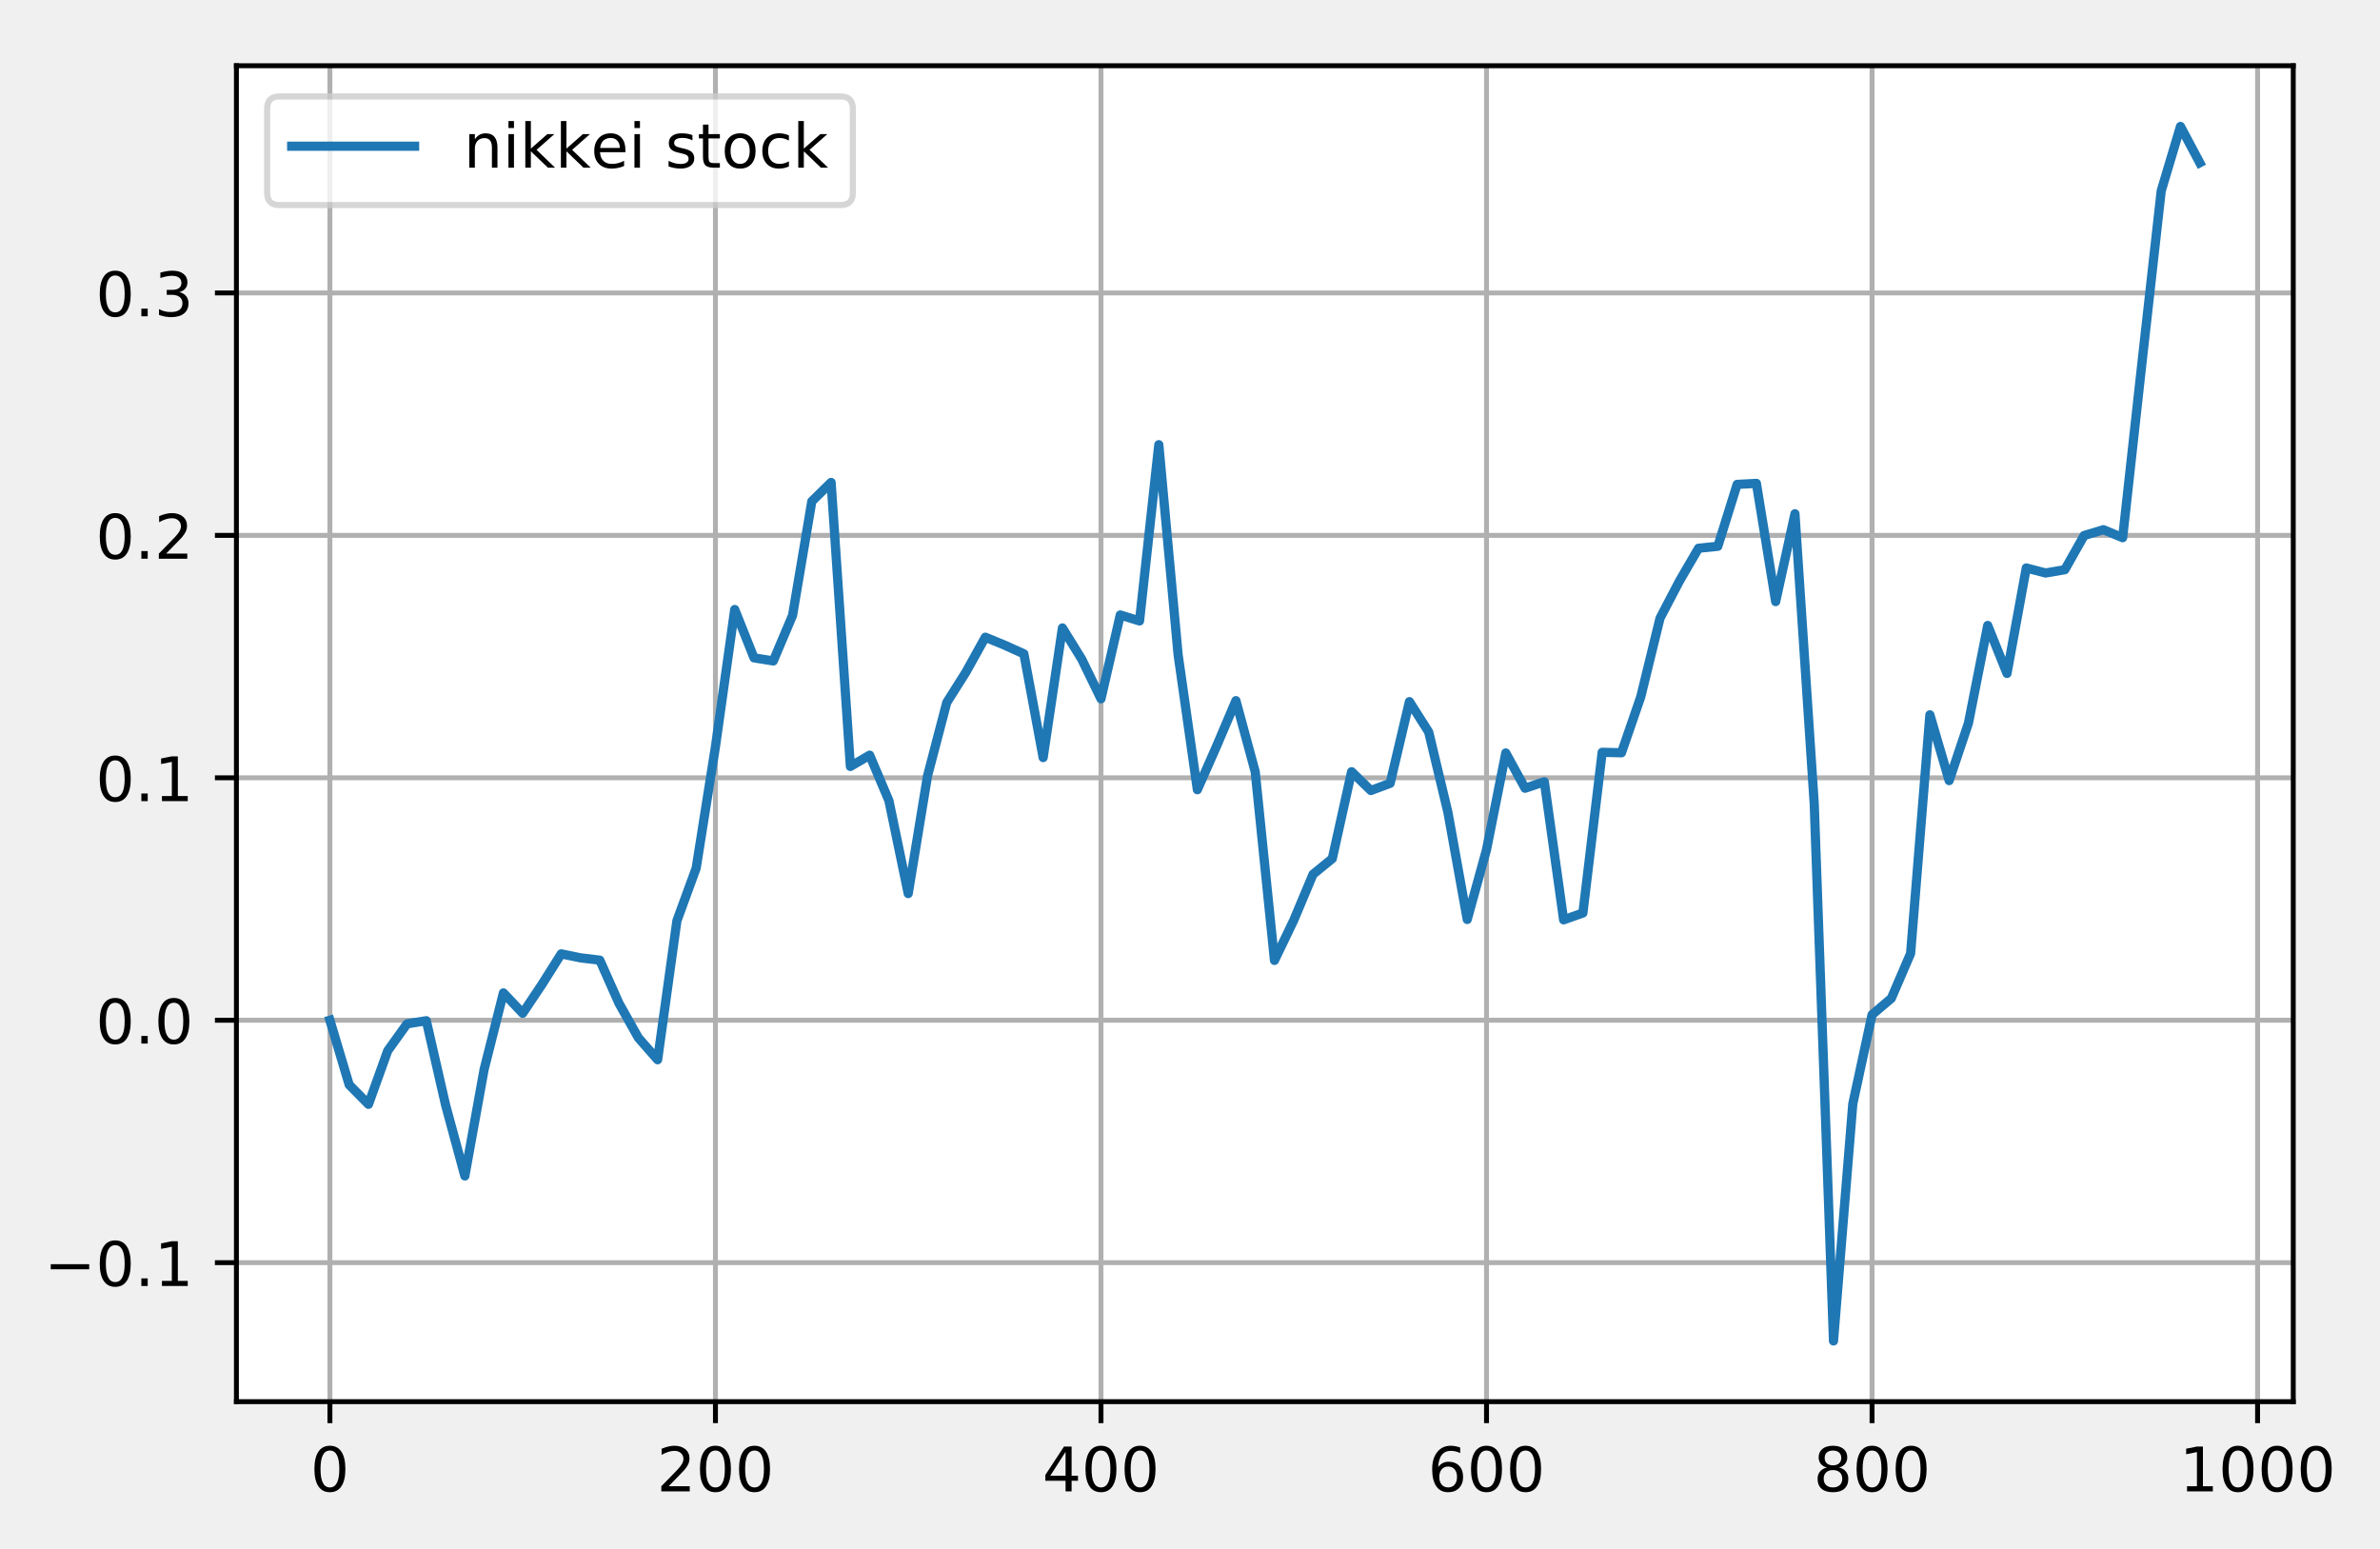
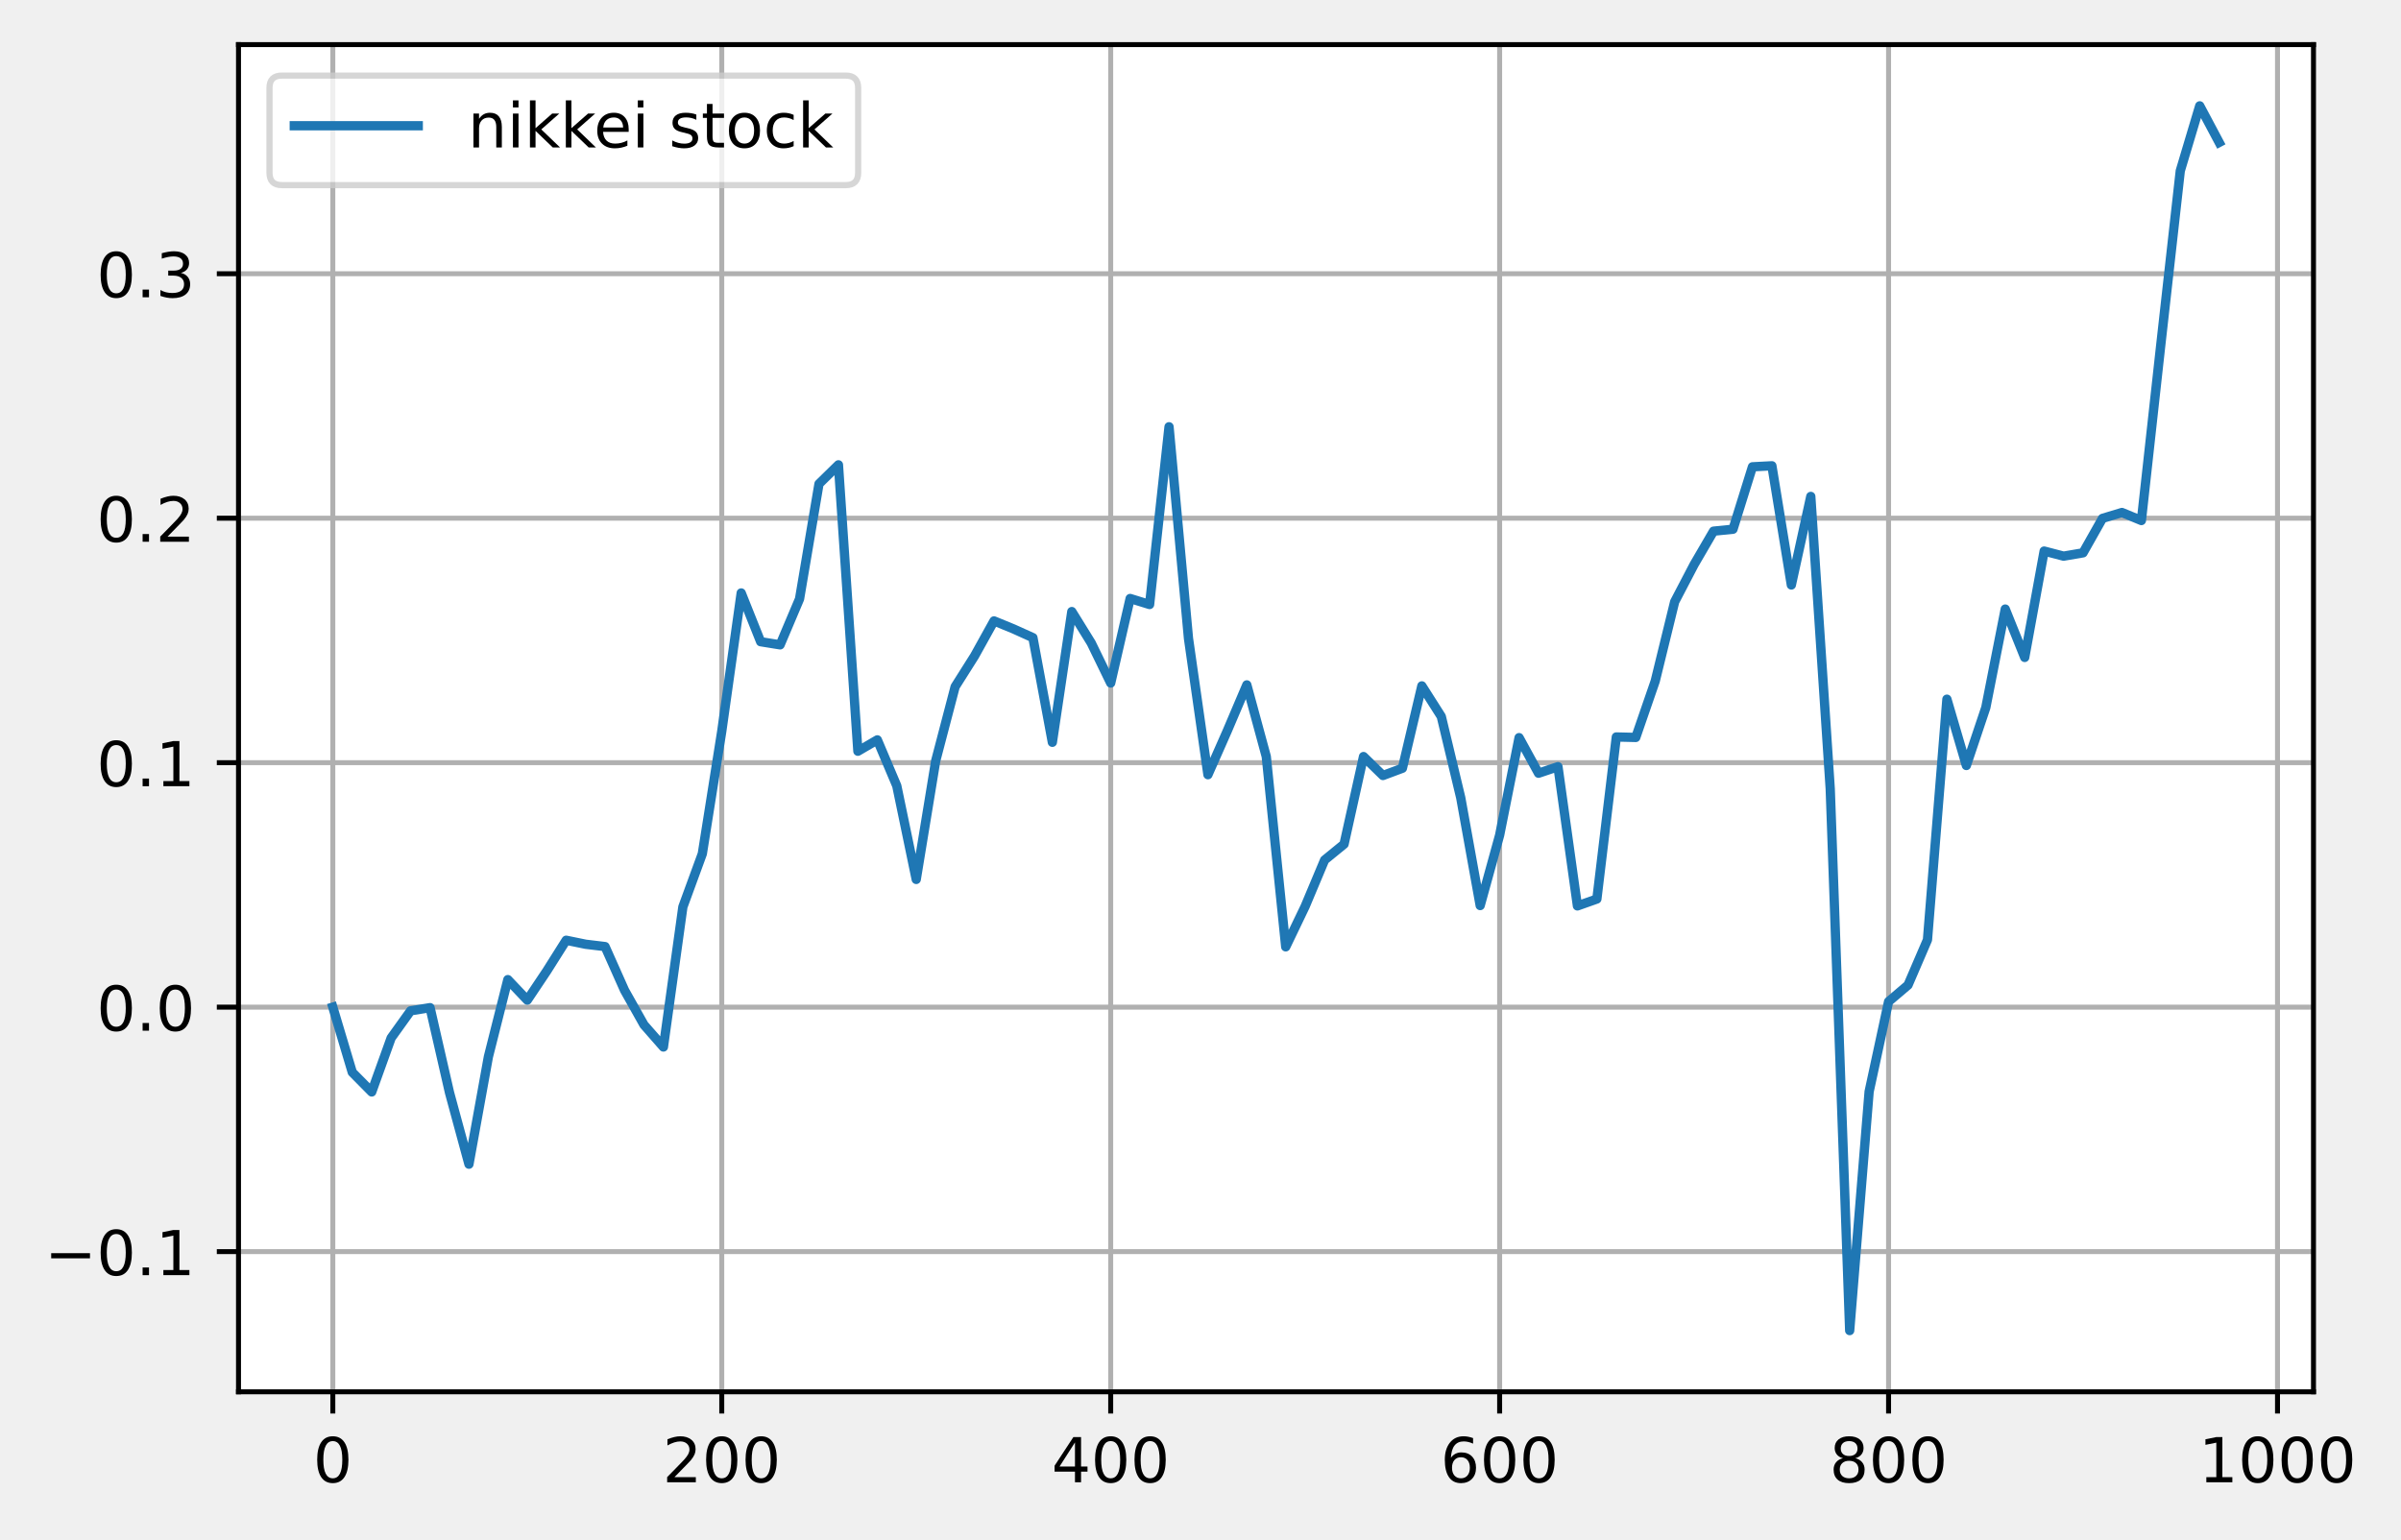
- <svg xmlns="http://www.w3.org/2000/svg" xmlns:xlink="http://www.w3.org/1999/xlink" height="252.018pt" version="1.1" viewBox="0 0 387.403 252.018" width="387.403pt">
+ <svg xmlns="http://www.w3.org/2000/svg" xmlns:xlink="http://www.w3.org/1999/xlink" height="248.518pt" version="1.1" viewBox="0 0 387.403 248.518" width="387.403pt">
  <defs>
-     <style type="text/css">
- *{stroke-linecap:butt;stroke-linejoin:round;}
-   </style>
+     <style type="text/css">*{stroke-linecap:butt;stroke-linejoin:round;}</style>
  </defs>
  <g id="figure_1">
    <g id="patch_1">
-       <path d="M -0 252.018  L 387.403 252.018  L 387.403 0  L -0 0  z " style="fill:none;" />
+       <path d="M -0 248.518  L 387.403 248.518  L 387.403 0  L -0 0  z " style="fill:none;" />
    </g>
    <g id="axes_1">
      <g id="patch_2">
-         <path d="M 38.483 228.14  L 373.283 228.14  L 373.283 10.7  L 38.483 10.7  z " style="fill:#ffffff;" />
+         <path d="M 38.483 224.64  L 373.283 224.64  L 373.283 7.2  L 38.483 7.2  z " style="fill:#ffffff;" />
      </g>
      <g id="matplotlib.axis_1">
        <g id="xtick_1">
          <g id="line2d_1">
-             <path clip-path="url(#pdaefbc6e3d)" d="M 53.701 228.14  L 53.701 10.7  " style="fill:none;stroke:#b0b0b0;stroke-linecap:square;stroke-width:0.8;" />
+             <path clip-path="url(#p0566157d4f)" d="M 53.701 224.64  L 53.701 7.2  " style="fill:none;stroke:#b0b0b0;stroke-linecap:square;stroke-width:0.8;" />
          </g>
          <g id="line2d_2">
            <defs>
-               <path d="M 0 0  L 0 3.5  " id="mb46e8e4c0f" style="stroke:#000000;stroke-width:0.8;" />
+               <path d="M 0 0  L 0 3.5  " id="m5fdcf631fd" style="stroke:#000000;stroke-width:0.8;" />
            </defs>
            <g>
-               <use style="stroke:#000000;stroke-width:0.8;" x="53.701" xlink:href="#mb46e8e4c0f" y="228.14" />
+               <use style="stroke:#000000;stroke-width:0.8;" x="53.701" xlink:href="#m5fdcf631fd" y="224.64" />
            </g>
          </g>
          <g id="text_1">
-             <defs>
-               <path d="M 31.781 66.406  Q 24.172 66.406 20.328 58.906  Q 16.5 51.422 16.5 36.375  Q 16.5 21.391 20.328 13.891  Q 24.172 6.391 31.781 6.391  Q 39.453 6.391 43.281 13.891  Q 47.125 21.391 47.125 36.375  Q 47.125 51.422 43.281 58.906  Q 39.453 66.406 31.781 66.406  z M 31.781 74.219  Q 44.047 74.219 50.516 64.516  Q 56.984 54.828 56.984 36.375  Q 56.984 17.969 50.516 8.266  Q 44.047 -1.422 31.781 -1.422  Q 19.531 -1.422 13.062 8.266  Q 6.594 17.969 6.594 36.375  Q 6.594 54.828 13.062 64.516  Q 19.531 74.219 31.781 74.219  z " id="DejaVuSans-48" />
-             </defs>
-             <g transform="translate(50.51974 242.7384)scale(0.1 -0.1)">
+             <g transform="translate(50.51974 239.2384)scale(0.1 -0.1)">
+               <defs>
+                 <path d="M 31.781 66.406  Q 24.172 66.406 20.328 58.906  Q 16.5 51.422 16.5 36.375  Q 16.5 21.391 20.328 13.891  Q 24.172 6.391 31.781 6.391  Q 39.453 6.391 43.281 13.891  Q 47.125 21.391 47.125 36.375  Q 47.125 51.422 43.281 58.906  Q 39.453 66.406 31.781 66.406  z M 31.781 74.219  Q 44.047 74.219 50.516 64.516  Q 56.984 54.828 56.984 36.375  Q 56.984 17.969 50.516 8.266  Q 44.047 -1.422 31.781 -1.422  Q 19.531 -1.422 13.062 8.266  Q 6.594 17.969 6.594 36.375  Q 6.594 54.828 13.062 64.516  Q 19.531 74.219 31.781 74.219  z " id="DejaVuSans-48" />
+               </defs>
              <use xlink:href="#DejaVuSans-48" />
            </g>
          </g>
        </g>
        <g id="xtick_2">
          <g id="line2d_3">
-             <path clip-path="url(#pdaefbc6e3d)" d="M 116.456 228.14  L 116.456 10.7  " style="fill:none;stroke:#b0b0b0;stroke-linecap:square;stroke-width:0.8;" />
+             <path clip-path="url(#p0566157d4f)" d="M 116.456 224.64  L 116.456 7.2  " style="fill:none;stroke:#b0b0b0;stroke-linecap:square;stroke-width:0.8;" />
          </g>
          <g id="line2d_4">
            <g>
-               <use style="stroke:#000000;stroke-width:0.8;" x="116.456" xlink:href="#mb46e8e4c0f" y="228.14" />
+               <use style="stroke:#000000;stroke-width:0.8;" x="116.456" xlink:href="#m5fdcf631fd" y="224.64" />
            </g>
          </g>
          <g id="text_2">
-             <defs>
-               <path d="M 19.188 8.297  L 53.609 8.297  L 53.609 0  L 7.328 0  L 7.328 8.297  Q 12.938 14.109 22.625 23.891  Q 32.328 33.688 34.812 36.531  Q 39.547 41.844 41.422 45.531  Q 43.312 49.219 43.312 52.781  Q 43.312 58.594 39.234 62.25  Q 35.156 65.922 28.609 65.922  Q 23.969 65.922 18.812 64.312  Q 13.672 62.703 7.812 59.422  L 7.812 69.391  Q 13.766 71.781 18.938 73  Q 24.125 74.219 28.422 74.219  Q 39.75 74.219 46.484 68.547  Q 53.219 62.891 53.219 53.422  Q 53.219 48.922 51.531 44.891  Q 49.859 40.875 45.406 35.406  Q 44.188 33.984 37.641 27.219  Q 31.109 20.453 19.188 8.297  z " id="DejaVuSans-50" />
-             </defs>
-             <g transform="translate(106.9126 242.7384)scale(0.1 -0.1)">
+             <g transform="translate(106.9126 239.2384)scale(0.1 -0.1)">
+               <defs>
+                 <path d="M 19.188 8.297  L 53.609 8.297  L 53.609 0  L 7.328 0  L 7.328 8.297  Q 12.938 14.109 22.625 23.891  Q 32.328 33.688 34.812 36.531  Q 39.547 41.844 41.422 45.531  Q 43.312 49.219 43.312 52.781  Q 43.312 58.594 39.234 62.25  Q 35.156 65.922 28.609 65.922  Q 23.969 65.922 18.812 64.312  Q 13.672 62.703 7.812 59.422  L 7.812 69.391  Q 13.766 71.781 18.938 73  Q 24.125 74.219 28.422 74.219  Q 39.75 74.219 46.484 68.547  Q 53.219 62.891 53.219 53.422  Q 53.219 48.922 51.531 44.891  Q 49.859 40.875 45.406 35.406  Q 44.188 33.984 37.641 27.219  Q 31.109 20.453 19.188 8.297  z " id="DejaVuSans-50" />
+               </defs>
              <use xlink:href="#DejaVuSans-50" />
              <use x="63.623" xlink:href="#DejaVuSans-48" />
              <use x="127.246" xlink:href="#DejaVuSans-48" />
            </g>
          </g>
        </g>
        <g id="xtick_3">
          <g id="line2d_5">
-             <path clip-path="url(#pdaefbc6e3d)" d="M 179.212 228.14  L 179.212 10.7  " style="fill:none;stroke:#b0b0b0;stroke-linecap:square;stroke-width:0.8;" />
+             <path clip-path="url(#p0566157d4f)" d="M 179.212 224.64  L 179.212 7.2  " style="fill:none;stroke:#b0b0b0;stroke-linecap:square;stroke-width:0.8;" />
          </g>
          <g id="line2d_6">
            <g>
-               <use style="stroke:#000000;stroke-width:0.8;" x="179.212" xlink:href="#mb46e8e4c0f" y="228.14" />
+               <use style="stroke:#000000;stroke-width:0.8;" x="179.212" xlink:href="#m5fdcf631fd" y="224.64" />
            </g>
          </g>
          <g id="text_3">
-             <defs>
-               <path d="M 37.797 64.312  L 12.891 25.391  L 37.797 25.391  z M 35.203 72.906  L 47.609 72.906  L 47.609 25.391  L 58.016 25.391  L 58.016 17.188  L 47.609 17.188  L 47.609 0  L 37.797 0  L 37.797 17.188  L 4.891 17.188  L 4.891 26.703  z " id="DejaVuSans-52" />
-             </defs>
-             <g transform="translate(169.668 242.7384)scale(0.1 -0.1)">
+             <g transform="translate(169.668 239.2384)scale(0.1 -0.1)">
+               <defs>
+                 <path d="M 37.797 64.312  L 12.891 25.391  L 37.797 25.391  z M 35.203 72.906  L 47.609 72.906  L 47.609 25.391  L 58.016 25.391  L 58.016 17.188  L 47.609 17.188  L 47.609 0  L 37.797 0  L 37.797 17.188  L 4.891 17.188  L 4.891 26.703  z " id="DejaVuSans-52" />
+               </defs>
              <use xlink:href="#DejaVuSans-52" />
              <use x="63.623" xlink:href="#DejaVuSans-48" />
              <use x="127.246" xlink:href="#DejaVuSans-48" />
            </g>
          </g>
        </g>
        <g id="xtick_4">
          <g id="line2d_7">
-             <path clip-path="url(#pdaefbc6e3d)" d="M 241.967 228.14  L 241.967 10.7  " style="fill:none;stroke:#b0b0b0;stroke-linecap:square;stroke-width:0.8;" />
+             <path clip-path="url(#p0566157d4f)" d="M 241.967 224.64  L 241.967 7.2  " style="fill:none;stroke:#b0b0b0;stroke-linecap:square;stroke-width:0.8;" />
          </g>
          <g id="line2d_8">
            <g>
-               <use style="stroke:#000000;stroke-width:0.8;" x="241.967" xlink:href="#mb46e8e4c0f" y="228.14" />
+               <use style="stroke:#000000;stroke-width:0.8;" x="241.967" xlink:href="#m5fdcf631fd" y="224.64" />
            </g>
          </g>
          <g id="text_4">
-             <defs>
-               <path d="M 33.016 40.375  Q 26.375 40.375 22.484 35.828  Q 18.609 31.297 18.609 23.391  Q 18.609 15.531 22.484 10.953  Q 26.375 6.391 33.016 6.391  Q 39.656 6.391 43.531 10.953  Q 47.406 15.531 47.406 23.391  Q 47.406 31.297 43.531 35.828  Q 39.656 40.375 33.016 40.375  z M 52.594 71.297  L 52.594 62.312  Q 48.875 64.062 45.094 64.984  Q 41.312 65.922 37.594 65.922  Q 27.828 65.922 22.672 59.328  Q 17.531 52.734 16.797 39.406  Q 19.672 43.656 24.016 45.922  Q 28.375 48.188 33.594 48.188  Q 44.578 48.188 50.953 41.516  Q 57.328 34.859 57.328 23.391  Q 57.328 12.156 50.688 5.359  Q 44.047 -1.422 33.016 -1.422  Q 20.359 -1.422 13.672 8.266  Q 6.984 17.969 6.984 36.375  Q 6.984 53.656 15.188 63.938  Q 23.391 74.219 37.203 74.219  Q 40.922 74.219 44.703 73.484  Q 48.484 72.75 52.594 71.297  z " id="DejaVuSans-54" />
-             </defs>
-             <g transform="translate(232.4234 242.7384)scale(0.1 -0.1)">
+             <g transform="translate(232.4234 239.2384)scale(0.1 -0.1)">
+               <defs>
+                 <path d="M 33.016 40.375  Q 26.375 40.375 22.484 35.828  Q 18.609 31.297 18.609 23.391  Q 18.609 15.531 22.484 10.953  Q 26.375 6.391 33.016 6.391  Q 39.656 6.391 43.531 10.953  Q 47.406 15.531 47.406 23.391  Q 47.406 31.297 43.531 35.828  Q 39.656 40.375 33.016 40.375  z M 52.594 71.297  L 52.594 62.312  Q 48.875 64.062 45.094 64.984  Q 41.312 65.922 37.594 65.922  Q 27.828 65.922 22.672 59.328  Q 17.531 52.734 16.797 39.406  Q 19.672 43.656 24.016 45.922  Q 28.375 48.188 33.594 48.188  Q 44.578 48.188 50.953 41.516  Q 57.328 34.859 57.328 23.391  Q 57.328 12.156 50.688 5.359  Q 44.047 -1.422 33.016 -1.422  Q 20.359 -1.422 13.672 8.266  Q 6.984 17.969 6.984 36.375  Q 6.984 53.656 15.188 63.938  Q 23.391 74.219 37.203 74.219  Q 40.922 74.219 44.703 73.484  Q 48.484 72.75 52.594 71.297  z " id="DejaVuSans-54" />
+               </defs>
              <use xlink:href="#DejaVuSans-54" />
              <use x="63.623" xlink:href="#DejaVuSans-48" />
              <use x="127.246" xlink:href="#DejaVuSans-48" />
            </g>
          </g>
        </g>
        <g id="xtick_5">
          <g id="line2d_9">
-             <path clip-path="url(#pdaefbc6e3d)" d="M 304.723 228.14  L 304.723 10.7  " style="fill:none;stroke:#b0b0b0;stroke-linecap:square;stroke-width:0.8;" />
+             <path clip-path="url(#p0566157d4f)" d="M 304.723 224.64  L 304.723 7.2  " style="fill:none;stroke:#b0b0b0;stroke-linecap:square;stroke-width:0.8;" />
          </g>
          <g id="line2d_10">
            <g>
-               <use style="stroke:#000000;stroke-width:0.8;" x="304.723" xlink:href="#mb46e8e4c0f" y="228.14" />
+               <use style="stroke:#000000;stroke-width:0.8;" x="304.723" xlink:href="#m5fdcf631fd" y="224.64" />
            </g>
          </g>
          <g id="text_5">
-             <defs>
-               <path d="M 31.781 34.625  Q 24.75 34.625 20.719 30.859  Q 16.703 27.094 16.703 20.516  Q 16.703 13.922 20.719 10.156  Q 24.75 6.391 31.781 6.391  Q 38.812 6.391 42.859 10.172  Q 46.922 13.969 46.922 20.516  Q 46.922 27.094 42.891 30.859  Q 38.875 34.625 31.781 34.625  z M 21.922 38.812  Q 15.578 40.375 12.031 44.719  Q 8.5 49.078 8.5 55.328  Q 8.5 64.062 14.719 69.141  Q 20.953 74.219 31.781 74.219  Q 42.672 74.219 48.875 69.141  Q 55.078 64.062 55.078 55.328  Q 55.078 49.078 51.531 44.719  Q 48 40.375 41.703 38.812  Q 48.828 37.156 52.797 32.312  Q 56.781 27.484 56.781 20.516  Q 56.781 9.906 50.312 4.234  Q 43.844 -1.422 31.781 -1.422  Q 19.734 -1.422 13.25 4.234  Q 6.781 9.906 6.781 20.516  Q 6.781 27.484 10.781 32.312  Q 14.797 37.156 21.922 38.812  z M 18.312 54.391  Q 18.312 48.734 21.844 45.562  Q 25.391 42.391 31.781 42.391  Q 38.141 42.391 41.719 45.562  Q 45.312 48.734 45.312 54.391  Q 45.312 60.062 41.719 63.234  Q 38.141 66.406 31.781 66.406  Q 25.391 66.406 21.844 63.234  Q 18.312 60.062 18.312 54.391  z " id="DejaVuSans-56" />
-             </defs>
-             <g transform="translate(295.1788 242.7384)scale(0.1 -0.1)">
+             <g transform="translate(295.1788 239.2384)scale(0.1 -0.1)">
+               <defs>
+                 <path d="M 31.781 34.625  Q 24.75 34.625 20.719 30.859  Q 16.703 27.094 16.703 20.516  Q 16.703 13.922 20.719 10.156  Q 24.75 6.391 31.781 6.391  Q 38.812 6.391 42.859 10.172  Q 46.922 13.969 46.922 20.516  Q 46.922 27.094 42.891 30.859  Q 38.875 34.625 31.781 34.625  z M 21.922 38.812  Q 15.578 40.375 12.031 44.719  Q 8.5 49.078 8.5 55.328  Q 8.5 64.062 14.719 69.141  Q 20.953 74.219 31.781 74.219  Q 42.672 74.219 48.875 69.141  Q 55.078 64.062 55.078 55.328  Q 55.078 49.078 51.531 44.719  Q 48 40.375 41.703 38.812  Q 48.828 37.156 52.797 32.312  Q 56.781 27.484 56.781 20.516  Q 56.781 9.906 50.312 4.234  Q 43.844 -1.422 31.781 -1.422  Q 19.734 -1.422 13.25 4.234  Q 6.781 9.906 6.781 20.516  Q 6.781 27.484 10.781 32.312  Q 14.797 37.156 21.922 38.812  z M 18.312 54.391  Q 18.312 48.734 21.844 45.562  Q 25.391 42.391 31.781 42.391  Q 38.141 42.391 41.719 45.562  Q 45.312 48.734 45.312 54.391  Q 45.312 60.062 41.719 63.234  Q 38.141 66.406 31.781 66.406  Q 25.391 66.406 21.844 63.234  Q 18.312 60.062 18.312 54.391  z " id="DejaVuSans-56" />
+               </defs>
              <use xlink:href="#DejaVuSans-56" />
              <use x="63.623" xlink:href="#DejaVuSans-48" />
              <use x="127.246" xlink:href="#DejaVuSans-48" />
            </g>
          </g>
        </g>
        <g id="xtick_6">
          <g id="line2d_11">
-             <path clip-path="url(#pdaefbc6e3d)" d="M 367.478 228.14  L 367.478 10.7  " style="fill:none;stroke:#b0b0b0;stroke-linecap:square;stroke-width:0.8;" />
+             <path clip-path="url(#p0566157d4f)" d="M 367.478 224.64  L 367.478 7.2  " style="fill:none;stroke:#b0b0b0;stroke-linecap:square;stroke-width:0.8;" />
          </g>
          <g id="line2d_12">
            <g>
-               <use style="stroke:#000000;stroke-width:0.8;" x="367.478" xlink:href="#mb46e8e4c0f" y="228.14" />
+               <use style="stroke:#000000;stroke-width:0.8;" x="367.478" xlink:href="#m5fdcf631fd" y="224.64" />
            </g>
          </g>
          <g id="text_6">
-             <defs>
-               <path d="M 12.406 8.297  L 28.516 8.297  L 28.516 63.922  L 10.984 60.406  L 10.984 69.391  L 28.422 72.906  L 38.281 72.906  L 38.281 8.297  L 54.391 8.297  L 54.391 0  L 12.406 0  z " id="DejaVuSans-49" />
-             </defs>
-             <g transform="translate(354.7529 242.7384)scale(0.1 -0.1)">
+             <g transform="translate(354.7529 239.2384)scale(0.1 -0.1)">
+               <defs>
+                 <path d="M 12.406 8.297  L 28.516 8.297  L 28.516 63.922  L 10.984 60.406  L 10.984 69.391  L 28.422 72.906  L 38.281 72.906  L 38.281 8.297  L 54.391 8.297  L 54.391 0  L 12.406 0  z " id="DejaVuSans-49" />
+               </defs>
              <use xlink:href="#DejaVuSans-49" />
              <use x="63.623" xlink:href="#DejaVuSans-48" />
              <use x="127.246" xlink:href="#DejaVuSans-48" />
              <use x="190.869" xlink:href="#DejaVuSans-48" />
            </g>
          </g>
        </g>
      </g>
      <g id="matplotlib.axis_2">
        <g id="ytick_1">
          <g id="line2d_13">
-             <path clip-path="url(#pdaefbc6e3d)" d="M 38.483 205.515  L 373.283 205.515  " style="fill:none;stroke:#b0b0b0;stroke-linecap:square;stroke-width:0.8;" />
+             <path clip-path="url(#p0566157d4f)" d="M 38.483 202.015  L 373.283 202.015  " style="fill:none;stroke:#b0b0b0;stroke-linecap:square;stroke-width:0.8;" />
          </g>
          <g id="line2d_14">
            <defs>
-               <path d="M 0 0  L -3.5 0  " id="m980dee2152" style="stroke:#000000;stroke-width:0.8;" />
+               <path d="M 0 0  L -3.5 0  " id="m32c3a80138" style="stroke:#000000;stroke-width:0.8;" />
            </defs>
            <g>
-               <use style="stroke:#000000;stroke-width:0.8;" x="38.483" xlink:href="#m980dee2152" y="205.515" />
+               <use style="stroke:#000000;stroke-width:0.8;" x="38.483" xlink:href="#m32c3a80138" y="202.015" />
            </g>
          </g>
          <g id="text_7">
-             <defs>
-               <path d="M 10.594 35.5  L 73.188 35.5  L 73.188 27.203  L 10.594 27.203  z " id="DejaVuSans-8722" />
-               <path d="M 10.688 12.406  L 21 12.406  L 21 0  L 10.688 0  z " id="DejaVuSans-46" />
-             </defs>
-             <g transform="translate(7.2 209.3142)scale(0.1 -0.1)">
+             <g transform="translate(7.2 205.8142)scale(0.1 -0.1)">
+               <defs>
+                 <path d="M 10.594 35.5  L 73.188 35.5  L 73.188 27.203  L 10.594 27.203  z " id="DejaVuSans-8722" />
+                 <path d="M 10.688 12.406  L 21 12.406  L 21 0  L 10.688 0  z " id="DejaVuSans-46" />
+               </defs>
              <use xlink:href="#DejaVuSans-8722" />
              <use x="83.789" xlink:href="#DejaVuSans-48" />
              <use x="147.412" xlink:href="#DejaVuSans-46" />
              <use x="179.199" xlink:href="#DejaVuSans-49" />
            </g>
          </g>
        </g>
        <g id="ytick_2">
          <g id="line2d_15">
-             <path clip-path="url(#pdaefbc6e3d)" d="M 38.483 166.056  L 373.283 166.056  " style="fill:none;stroke:#b0b0b0;stroke-linecap:square;stroke-width:0.8;" />
+             <path clip-path="url(#p0566157d4f)" d="M 38.483 162.556  L 373.283 162.556  " style="fill:none;stroke:#b0b0b0;stroke-linecap:square;stroke-width:0.8;" />
          </g>
          <g id="line2d_16">
            <g>
-               <use style="stroke:#000000;stroke-width:0.8;" x="38.483" xlink:href="#m980dee2152" y="166.056" />
+               <use style="stroke:#000000;stroke-width:0.8;" x="38.483" xlink:href="#m32c3a80138" y="162.556" />
            </g>
          </g>
          <g id="text_8">
-             <g transform="translate(15.57969 169.8554)scale(0.1 -0.1)">
+             <g transform="translate(15.57969 166.3554)scale(0.1 -0.1)">
              <use xlink:href="#DejaVuSans-48" />
              <use x="63.623" xlink:href="#DejaVuSans-46" />
              <use x="95.41" xlink:href="#DejaVuSans-48" />
            </g>
          </g>
        </g>
        <g id="ytick_3">
          <g id="line2d_17">
-             <path clip-path="url(#pdaefbc6e3d)" d="M 38.483 126.597  L 373.283 126.597  " style="fill:none;stroke:#b0b0b0;stroke-linecap:square;stroke-width:0.8;" />
+             <path clip-path="url(#p0566157d4f)" d="M 38.483 123.097  L 373.283 123.097  " style="fill:none;stroke:#b0b0b0;stroke-linecap:square;stroke-width:0.8;" />
          </g>
          <g id="line2d_18">
            <g>
-               <use style="stroke:#000000;stroke-width:0.8;" x="38.483" xlink:href="#m980dee2152" y="126.597" />
+               <use style="stroke:#000000;stroke-width:0.8;" x="38.483" xlink:href="#m32c3a80138" y="123.097" />
            </g>
          </g>
          <g id="text_9">
-             <g transform="translate(15.57969 130.3967)scale(0.1 -0.1)">
+             <g transform="translate(15.57969 126.8967)scale(0.1 -0.1)">
              <use xlink:href="#DejaVuSans-48" />
              <use x="63.623" xlink:href="#DejaVuSans-46" />
              <use x="95.41" xlink:href="#DejaVuSans-49" />
            </g>
          </g>
        </g>
        <g id="ytick_4">
          <g id="line2d_19">
-             <path clip-path="url(#pdaefbc6e3d)" d="M 38.483 87.139  L 373.283 87.139  " style="fill:none;stroke:#b0b0b0;stroke-linecap:square;stroke-width:0.8;" />
+             <path clip-path="url(#p0566157d4f)" d="M 38.483 83.639  L 373.283 83.639  " style="fill:none;stroke:#b0b0b0;stroke-linecap:square;stroke-width:0.8;" />
          </g>
          <g id="line2d_20">
            <g>
-               <use style="stroke:#000000;stroke-width:0.8;" x="38.483" xlink:href="#m980dee2152" y="87.139" />
+               <use style="stroke:#000000;stroke-width:0.8;" x="38.483" xlink:href="#m32c3a80138" y="83.639" />
            </g>
          </g>
          <g id="text_10">
-             <g transform="translate(15.57969 90.93794)scale(0.1 -0.1)">
+             <g transform="translate(15.57969 87.43794)scale(0.1 -0.1)">
              <use xlink:href="#DejaVuSans-48" />
              <use x="63.623" xlink:href="#DejaVuSans-46" />
              <use x="95.41" xlink:href="#DejaVuSans-50" />
            </g>
          </g>
        </g>
        <g id="ytick_5">
          <g id="line2d_21">
-             <path clip-path="url(#pdaefbc6e3d)" d="M 38.483 47.68  L 373.283 47.68  " style="fill:none;stroke:#b0b0b0;stroke-linecap:square;stroke-width:0.8;" />
+             <path clip-path="url(#p0566157d4f)" d="M 38.483 44.18  L 373.283 44.18  " style="fill:none;stroke:#b0b0b0;stroke-linecap:square;stroke-width:0.8;" />
          </g>
          <g id="line2d_22">
            <g>
-               <use style="stroke:#000000;stroke-width:0.8;" x="38.483" xlink:href="#m980dee2152" y="47.68" />
+               <use style="stroke:#000000;stroke-width:0.8;" x="38.483" xlink:href="#m32c3a80138" y="44.18" />
            </g>
          </g>
          <g id="text_11">
-             <defs>
-               <path d="M 40.578 39.312  Q 47.656 37.797 51.625 33  Q 55.609 28.219 55.609 21.188  Q 55.609 10.406 48.188 4.484  Q 40.766 -1.422 27.094 -1.422  Q 22.516 -1.422 17.656 -0.516  Q 12.797 0.391 7.625 2.203  L 7.625 11.719  Q 11.719 9.328 16.594 8.109  Q 21.484 6.891 26.812 6.891  Q 36.078 6.891 40.938 10.547  Q 45.797 14.203 45.797 21.188  Q 45.797 27.641 41.281 31.266  Q 36.766 34.906 28.719 34.906  L 20.219 34.906  L 20.219 43.016  L 29.109 43.016  Q 36.375 43.016 40.234 45.922  Q 44.094 48.828 44.094 54.297  Q 44.094 59.906 40.109 62.906  Q 36.141 65.922 28.719 65.922  Q 24.656 65.922 20.016 65.031  Q 15.375 64.156 9.812 62.312  L 9.812 71.094  Q 15.438 72.656 20.344 73.438  Q 25.25 74.219 29.594 74.219  Q 40.828 74.219 47.359 69.109  Q 53.906 64.016 53.906 55.328  Q 53.906 49.266 50.438 45.094  Q 46.969 40.922 40.578 39.312  z " id="DejaVuSans-51" />
-             </defs>
-             <g transform="translate(15.57969 51.4792)scale(0.1 -0.1)">
+             <g transform="translate(15.57969 47.9792)scale(0.1 -0.1)">
+               <defs>
+                 <path d="M 40.578 39.312  Q 47.656 37.797 51.625 33  Q 55.609 28.219 55.609 21.188  Q 55.609 10.406 48.188 4.484  Q 40.766 -1.422 27.094 -1.422  Q 22.516 -1.422 17.656 -0.516  Q 12.797 0.391 7.625 2.203  L 7.625 11.719  Q 11.719 9.328 16.594 8.109  Q 21.484 6.891 26.812 6.891  Q 36.078 6.891 40.938 10.547  Q 45.797 14.203 45.797 21.188  Q 45.797 27.641 41.281 31.266  Q 36.766 34.906 28.719 34.906  L 20.219 34.906  L 20.219 43.016  L 29.109 43.016  Q 36.375 43.016 40.234 45.922  Q 44.094 48.828 44.094 54.297  Q 44.094 59.906 40.109 62.906  Q 36.141 65.922 28.719 65.922  Q 24.656 65.922 20.016 65.031  Q 15.375 64.156 9.812 62.312  L 9.812 71.094  Q 15.438 72.656 20.344 73.438  Q 25.25 74.219 29.594 74.219  Q 40.828 74.219 47.359 69.109  Q 53.906 64.016 53.906 55.328  Q 53.906 49.266 50.438 45.094  Q 46.969 40.922 40.578 39.312  z " id="DejaVuSans-51" />
+               </defs>
              <use xlink:href="#DejaVuSans-48" />
              <use x="63.623" xlink:href="#DejaVuSans-46" />
              <use x="95.41" xlink:href="#DejaVuSans-51" />
            </g>
          </g>
        </g>
      </g>
      <g id="line2d_23">
-         <path clip-path="url(#pdaefbc6e3d)" d="M 53.701 166.056  L 56.839 176.566  L 59.977 179.742  L 63.114 171.023  L 66.252 166.647  L 69.39 166.137  L 72.528 179.849  L 75.665 191.401  L 78.803 174.059  L 81.941 161.611  L 85.079 164.92  L 88.216 160.229  L 91.354 155.257  L 94.492 155.902  L 97.63 156.28  L 100.768 163.326  L 103.905 168.907  L 107.043 172.487  L 110.181 149.877  L 113.319 141.3  L 116.456 121.531  L 119.594 99.205  L 122.732 107.072  L 125.87 107.578  L 129.007 100.166  L 132.145 81.597  L 135.283 78.524  L 138.421 124.749  L 141.559 122.915  L 144.696 130.333  L 147.834 145.441  L 150.972 126.317  L 154.11 114.34  L 157.247 109.373  L 160.385 103.717  L 163.523 105.006  L 166.661 106.422  L 169.798 123.306  L 172.936 102.208  L 176.074 107.286  L 179.212 113.74  L 182.35 100.097  L 185.487 101.068  L 188.625 72.382  L 191.763 106.547  L 194.901 128.536  L 198.038 121.423  L 201.176 114.043  L 204.314 125.607  L 207.452 156.32  L 210.589 149.782  L 213.727 142.307  L 216.865 139.747  L 220.003 125.608  L 223.141 128.666  L 226.278 127.495  L 229.416 114.202  L 232.554 119.144  L 235.692 132.259  L 238.829 149.656  L 241.967 138.295  L 245.105 122.556  L 248.243 128.297  L 251.38 127.243  L 254.518 149.714  L 257.656 148.601  L 260.794 122.448  L 263.932 122.524  L 267.069 113.435  L 270.207 100.629  L 273.345 94.619  L 276.483 89.23  L 279.62 88.915  L 282.758 78.843  L 285.896 78.678  L 289.034 97.917  L 292.171 83.623  L 295.309 130.816  L 298.447 218.256  L 301.585 179.693  L 304.723 165.157  L 307.86 162.491  L 310.998 155.19  L 314.136 116.351  L 317.274 127.053  L 320.411 117.707  L 323.549 101.804  L 326.687 109.61  L 329.825 92.443  L 332.962 93.263  L 336.1 92.727  L 339.238 87.166  L 342.376 86.218  L 345.514 87.514  L 348.651 59.095  L 351.789 31.077  L 354.927 20.584  L 358.065 26.487  " style="fill:none;stroke:#1f77b4;stroke-linecap:square;stroke-width:1.5;" />
+         <path clip-path="url(#p0566157d4f)" d="M 53.701 162.556  L 56.839 173.066  L 59.977 176.242  L 63.114 167.523  L 66.252 163.147  L 69.39 162.637  L 72.528 176.349  L 75.665 187.901  L 78.803 170.559  L 81.941 158.111  L 85.079 161.42  L 88.216 156.729  L 91.354 151.757  L 94.492 152.402  L 97.63 152.78  L 100.768 159.826  L 103.905 165.407  L 107.043 168.987  L 110.181 146.377  L 113.319 137.8  L 116.456 118.031  L 119.594 95.705  L 122.732 103.572  L 125.87 104.078  L 129.007 96.666  L 132.145 78.097  L 135.283 75.024  L 138.421 121.249  L 141.559 119.415  L 144.696 126.833  L 147.834 141.941  L 150.972 122.817  L 154.11 110.84  L 157.247 105.873  L 160.385 100.217  L 163.523 101.506  L 166.661 102.922  L 169.798 119.806  L 172.936 98.708  L 176.074 103.786  L 179.212 110.24  L 182.35 96.597  L 185.487 97.568  L 188.625 68.882  L 191.763 103.047  L 194.901 125.036  L 198.038 117.923  L 201.176 110.543  L 204.314 122.107  L 207.452 152.82  L 210.589 146.282  L 213.727 138.807  L 216.865 136.247  L 220.003 122.108  L 223.141 125.166  L 226.278 123.995  L 229.416 110.702  L 232.554 115.644  L 235.692 128.759  L 238.829 146.156  L 241.967 134.795  L 245.105 119.056  L 248.243 124.797  L 251.38 123.743  L 254.518 146.214  L 257.656 145.101  L 260.794 118.948  L 263.932 119.024  L 267.069 109.935  L 270.207 97.129  L 273.345 91.119  L 276.483 85.73  L 279.62 85.415  L 282.758 75.343  L 285.896 75.178  L 289.034 94.417  L 292.171 80.123  L 295.309 127.316  L 298.447 214.756  L 301.585 176.193  L 304.723 161.657  L 307.86 158.991  L 310.998 151.69  L 314.136 112.851  L 317.274 123.553  L 320.411 114.207  L 323.549 98.304  L 326.687 106.11  L 329.825 88.943  L 332.962 89.763  L 336.1 89.227  L 339.238 83.666  L 342.376 82.718  L 345.514 84.014  L 348.651 55.595  L 351.789 27.577  L 354.927 17.084  L 358.065 22.987  " style="fill:none;stroke:#1f77b4;stroke-linecap:square;stroke-width:1.5;" />
      </g>
      <g id="patch_3">
-         <path d="M 38.483 228.14  L 38.483 10.7  " style="fill:none;stroke:#000000;stroke-linecap:square;stroke-linejoin:miter;stroke-width:0.8;" />
+         <path d="M 38.483 224.64  L 38.483 7.2  " style="fill:none;stroke:#000000;stroke-linecap:square;stroke-linejoin:miter;stroke-width:0.8;" />
      </g>
      <g id="patch_4">
-         <path d="M 373.283 228.14  L 373.283 10.7  " style="fill:none;stroke:#000000;stroke-linecap:square;stroke-linejoin:miter;stroke-width:0.8;" />
+         <path d="M 373.283 224.64  L 373.283 7.2  " style="fill:none;stroke:#000000;stroke-linecap:square;stroke-linejoin:miter;stroke-width:0.8;" />
      </g>
      <g id="patch_5">
-         <path d="M 38.483 228.14  L 373.283 228.14  " style="fill:none;stroke:#000000;stroke-linecap:square;stroke-linejoin:miter;stroke-width:0.8;" />
+         <path d="M 38.483 224.64  L 373.283 224.64  " style="fill:none;stroke:#000000;stroke-linecap:square;stroke-linejoin:miter;stroke-width:0.8;" />
      </g>
      <g id="patch_6">
-         <path d="M 38.483 10.7  L 373.283 10.7  " style="fill:none;stroke:#000000;stroke-linecap:square;stroke-linejoin:miter;stroke-width:0.8;" />
+         <path d="M 38.483 7.2  L 373.283 7.2  " style="fill:none;stroke:#000000;stroke-linecap:square;stroke-linejoin:miter;stroke-width:0.8;" />
      </g>
      <g id="legend_1">
        <g id="patch_7">
-           <path d="M 45.483 33.378  L 136.822 33.378  Q 138.822 33.378 138.822 31.378  L 138.822 17.7  Q 138.822 15.7 136.822 15.7  L 45.483 15.7  Q 43.483 15.7 43.483 17.7  L 43.483 31.378  Q 43.483 33.378 45.483 33.378  z " style="fill:#ffffff;opacity:0.8;stroke:#cccccc;stroke-linejoin:miter;" />
+           <path d="M 45.483 29.878  L 136.464 29.878  Q 138.464 29.878 138.464 27.878  L 138.464 14.2  Q 138.464 12.2 136.464 12.2  L 45.483 12.2  Q 43.483 12.2 43.483 14.2  L 43.483 27.878  Q 43.483 29.878 45.483 29.878  z " style="fill:#ffffff;opacity:0.8;stroke:#cccccc;stroke-linejoin:miter;" />
        </g>
        <g id="line2d_24">
-           <path d="M 47.483 23.798  L 67.483 23.798  " style="fill:none;stroke:#1f77b4;stroke-linecap:square;stroke-width:1.5;" />
+           <path d="M 47.483 20.298  L 67.483 20.298  " style="fill:none;stroke:#1f77b4;stroke-linecap:square;stroke-width:1.5;" />
        </g>
        <g id="line2d_25" />
        <g id="text_12">
-           <defs>
-             <path d="M 54.891 33.016  L 54.891 0  L 45.906 0  L 45.906 32.719  Q 45.906 40.484 42.875 44.328  Q 39.844 48.188 33.797 48.188  Q 26.516 48.188 22.312 43.547  Q 18.109 38.922 18.109 30.906  L 18.109 0  L 9.078 0  L 9.078 54.688  L 18.109 54.688  L 18.109 46.188  Q 21.344 51.125 25.703 53.562  Q 30.078 56 35.797 56  Q 45.219 56 50.047 50.172  Q 54.891 44.344 54.891 33.016  z " id="DejaVuSans-110" />
-             <path d="M 9.422 54.688  L 18.406 54.688  L 18.406 0  L 9.422 0  z M 9.422 75.984  L 18.406 75.984  L 18.406 64.594  L 9.422 64.594  z " id="DejaVuSans-105" />
-             <path d="M 9.078 75.984  L 18.109 75.984  L 18.109 31.109  L 44.922 54.688  L 56.391 54.688  L 27.391 29.109  L 57.625 0  L 45.906 0  L 18.109 26.703  L 18.109 0  L 9.078 0  z " id="DejaVuSans-107" />
-             <path d="M 56.203 29.594  L 56.203 25.203  L 14.891 25.203  Q 15.484 15.922 20.484 11.062  Q 25.484 6.203 34.422 6.203  Q 39.594 6.203 44.453 7.469  Q 49.312 8.734 54.109 11.281  L 54.109 2.781  Q 49.266 0.734 44.188 -0.344  Q 39.109 -1.422 33.891 -1.422  Q 20.797 -1.422 13.156 6.188  Q 5.516 13.812 5.516 26.812  Q 5.516 40.234 12.766 48.109  Q 20.016 56 32.328 56  Q 43.359 56 49.781 48.891  Q 56.203 41.797 56.203 29.594  z M 47.219 32.234  Q 47.125 39.594 43.094 43.984  Q 39.062 48.391 32.422 48.391  Q 24.906 48.391 20.391 44.141  Q 15.875 39.891 15.188 32.172  z " id="DejaVuSans-101" />
-             <path id="DejaVuSans-32" />
-             <path d="M 44.281 53.078  L 44.281 44.578  Q 40.484 46.531 36.375 47.5  Q 32.281 48.484 27.875 48.484  Q 21.188 48.484 17.844 46.438  Q 14.5 44.391 14.5 40.281  Q 14.5 37.156 16.891 35.375  Q 19.281 33.594 26.516 31.984  L 29.594 31.297  Q 39.156 29.25 43.188 25.516  Q 47.219 21.781 47.219 15.094  Q 47.219 7.469 41.188 3.016  Q 35.156 -1.422 24.609 -1.422  Q 20.219 -1.422 15.453 -0.562  Q 10.688 0.297 5.422 2  L 5.422 11.281  Q 10.406 8.688 15.234 7.391  Q 20.062 6.109 24.812 6.109  Q 31.156 6.109 34.562 8.281  Q 37.984 10.453 37.984 14.406  Q 37.984 18.062 35.516 20.016  Q 33.062 21.969 24.703 23.781  L 21.578 24.516  Q 13.234 26.266 9.516 29.906  Q 5.812 33.547 5.812 39.891  Q 5.812 47.609 11.281 51.797  Q 16.75 56 26.812 56  Q 31.781 56 36.172 55.266  Q 40.578 54.547 44.281 53.078  z " id="DejaVuSans-115" />
-             <path d="M 18.312 70.219  L 18.312 54.688  L 36.812 54.688  L 36.812 47.703  L 18.312 47.703  L 18.312 18.016  Q 18.312 11.328 20.141 9.422  Q 21.969 7.516 27.594 7.516  L 36.812 7.516  L 36.812 0  L 27.594 0  Q 17.188 0 13.234 3.875  Q 9.281 7.766 9.281 18.016  L 9.281 47.703  L 2.688 47.703  L 2.688 54.688  L 9.281 54.688  L 9.281 70.219  z " id="DejaVuSans-116" />
-             <path d="M 30.609 48.391  Q 23.391 48.391 19.188 42.75  Q 14.984 37.109 14.984 27.297  Q 14.984 17.484 19.156 11.844  Q 23.344 6.203 30.609 6.203  Q 37.797 6.203 41.984 11.859  Q 46.188 17.531 46.188 27.297  Q 46.188 37.016 41.984 42.703  Q 37.797 48.391 30.609 48.391  z M 30.609 56  Q 42.328 56 49.016 48.375  Q 55.719 40.766 55.719 27.297  Q 55.719 13.875 49.016 6.219  Q 42.328 -1.422 30.609 -1.422  Q 18.844 -1.422 12.172 6.219  Q 5.516 13.875 5.516 27.297  Q 5.516 40.766 12.172 48.375  Q 18.844 56 30.609 56  z " id="DejaVuSans-111" />
-             <path d="M 48.781 52.594  L 48.781 44.188  Q 44.969 46.297 41.141 47.344  Q 37.312 48.391 33.406 48.391  Q 24.656 48.391 19.812 42.844  Q 14.984 37.312 14.984 27.297  Q 14.984 17.281 19.812 11.734  Q 24.656 6.203 33.406 6.203  Q 37.312 6.203 41.141 7.25  Q 44.969 8.297 48.781 10.406  L 48.781 2.094  Q 45.016 0.344 40.984 -0.531  Q 36.969 -1.422 32.422 -1.422  Q 20.062 -1.422 12.781 6.344  Q 5.516 14.109 5.516 27.297  Q 5.516 40.672 12.859 48.328  Q 20.219 56 33.016 56  Q 37.156 56 41.109 55.141  Q 45.062 54.297 48.781 52.594  z " id="DejaVuSans-99" />
-           </defs>
-           <g transform="translate(75.48281 27.29844)scale(0.1 -0.1)">
+           <g transform="translate(75.48281 23.79844)scale(0.1 -0.1)">
+             <defs>
+               <path d="M 54.891 33.016  L 54.891 0  L 45.906 0  L 45.906 32.719  Q 45.906 40.484 42.875 44.328  Q 39.844 48.188 33.797 48.188  Q 26.516 48.188 22.312 43.547  Q 18.109 38.922 18.109 30.906  L 18.109 0  L 9.078 0  L 9.078 54.688  L 18.109 54.688  L 18.109 46.188  Q 21.344 51.125 25.703 53.562  Q 30.078 56 35.797 56  Q 45.219 56 50.047 50.172  Q 54.891 44.344 54.891 33.016  z " id="DejaVuSans-110" />
+               <path d="M 9.422 54.688  L 18.406 54.688  L 18.406 0  L 9.422 0  z M 9.422 75.984  L 18.406 75.984  L 18.406 64.594  L 9.422 64.594  z " id="DejaVuSans-105" />
+               <path d="M 9.078 75.984  L 18.109 75.984  L 18.109 31.109  L 44.922 54.688  L 56.391 54.688  L 27.391 29.109  L 57.625 0  L 45.906 0  L 18.109 26.703  L 18.109 0  L 9.078 0  z " id="DejaVuSans-107" />
+               <path d="M 56.203 29.594  L 56.203 25.203  L 14.891 25.203  Q 15.484 15.922 20.484 11.062  Q 25.484 6.203 34.422 6.203  Q 39.594 6.203 44.453 7.469  Q 49.312 8.734 54.109 11.281  L 54.109 2.781  Q 49.266 0.734 44.188 -0.344  Q 39.109 -1.422 33.891 -1.422  Q 20.797 -1.422 13.156 6.188  Q 5.516 13.812 5.516 26.812  Q 5.516 40.234 12.766 48.109  Q 20.016 56 32.328 56  Q 43.359 56 49.781 48.891  Q 56.203 41.797 56.203 29.594  z M 47.219 32.234  Q 47.125 39.594 43.094 43.984  Q 39.062 48.391 32.422 48.391  Q 24.906 48.391 20.391 44.141  Q 15.875 39.891 15.188 32.172  z " id="DejaVuSans-101" />
+               <path id="DejaVuSans-32" />
+               <path d="M 44.281 53.078  L 44.281 44.578  Q 40.484 46.531 36.375 47.5  Q 32.281 48.484 27.875 48.484  Q 21.188 48.484 17.844 46.438  Q 14.5 44.391 14.5 40.281  Q 14.5 37.156 16.891 35.375  Q 19.281 33.594 26.516 31.984  L 29.594 31.297  Q 39.156 29.25 43.188 25.516  Q 47.219 21.781 47.219 15.094  Q 47.219 7.469 41.188 3.016  Q 35.156 -1.422 24.609 -1.422  Q 20.219 -1.422 15.453 -0.562  Q 10.688 0.297 5.422 2  L 5.422 11.281  Q 10.406 8.688 15.234 7.391  Q 20.062 6.109 24.812 6.109  Q 31.156 6.109 34.562 8.281  Q 37.984 10.453 37.984 14.406  Q 37.984 18.062 35.516 20.016  Q 33.062 21.969 24.703 23.781  L 21.578 24.516  Q 13.234 26.266 9.516 29.906  Q 5.812 33.547 5.812 39.891  Q 5.812 47.609 11.281 51.797  Q 16.75 56 26.812 56  Q 31.781 56 36.172 55.266  Q 40.578 54.547 44.281 53.078  z " id="DejaVuSans-115" />
+               <path d="M 18.312 70.219  L 18.312 54.688  L 36.812 54.688  L 36.812 47.703  L 18.312 47.703  L 18.312 18.016  Q 18.312 11.328 20.141 9.422  Q 21.969 7.516 27.594 7.516  L 36.812 7.516  L 36.812 0  L 27.594 0  Q 17.188 0 13.234 3.875  Q 9.281 7.766 9.281 18.016  L 9.281 47.703  L 2.688 47.703  L 2.688 54.688  L 9.281 54.688  L 9.281 70.219  z " id="DejaVuSans-116" />
+               <path d="M 30.609 48.391  Q 23.391 48.391 19.188 42.75  Q 14.984 37.109 14.984 27.297  Q 14.984 17.484 19.156 11.844  Q 23.344 6.203 30.609 6.203  Q 37.797 6.203 41.984 11.859  Q 46.188 17.531 46.188 27.297  Q 46.188 37.016 41.984 42.703  Q 37.797 48.391 30.609 48.391  z M 30.609 56  Q 42.328 56 49.016 48.375  Q 55.719 40.766 55.719 27.297  Q 55.719 13.875 49.016 6.219  Q 42.328 -1.422 30.609 -1.422  Q 18.844 -1.422 12.172 6.219  Q 5.516 13.875 5.516 27.297  Q 5.516 40.766 12.172 48.375  Q 18.844 56 30.609 56  z " id="DejaVuSans-111" />
+               <path d="M 48.781 52.594  L 48.781 44.188  Q 44.969 46.297 41.141 47.344  Q 37.312 48.391 33.406 48.391  Q 24.656 48.391 19.812 42.844  Q 14.984 37.312 14.984 27.297  Q 14.984 17.281 19.812 11.734  Q 24.656 6.203 33.406 6.203  Q 37.312 6.203 41.141 7.25  Q 44.969 8.297 48.781 10.406  L 48.781 2.094  Q 45.016 0.344 40.984 -0.531  Q 36.969 -1.422 32.422 -1.422  Q 20.062 -1.422 12.781 6.344  Q 5.516 14.109 5.516 27.297  Q 5.516 40.672 12.859 48.328  Q 20.219 56 33.016 56  Q 37.156 56 41.109 55.141  Q 45.062 54.297 48.781 52.594  z " id="DejaVuSans-99" />
+             </defs>
            <use xlink:href="#DejaVuSans-110" />
            <use x="63.379" xlink:href="#DejaVuSans-105" />
            <use x="91.162" xlink:href="#DejaVuSans-107" />
            <use x="149.072" xlink:href="#DejaVuSans-107" />
-             <use x="206.936" xlink:href="#DejaVuSans-101" />
-             <use x="268.459" xlink:href="#DejaVuSans-105" />
-             <use x="296.242" xlink:href="#DejaVuSans-32" />
-             <use x="328.029" xlink:href="#DejaVuSans-115" />
-             <use x="380.129" xlink:href="#DejaVuSans-116" />
-             <use x="419.338" xlink:href="#DejaVuSans-111" />
-             <use x="480.52" xlink:href="#DejaVuSans-99" />
-             <use x="535.5" xlink:href="#DejaVuSans-107" />
+             <use x="203.357" xlink:href="#DejaVuSans-101" />
+             <use x="264.881" xlink:href="#DejaVuSans-105" />
+             <use x="292.664" xlink:href="#DejaVuSans-32" />
+             <use x="324.451" xlink:href="#DejaVuSans-115" />
+             <use x="376.551" xlink:href="#DejaVuSans-116" />
+             <use x="415.76" xlink:href="#DejaVuSans-111" />
+             <use x="476.941" xlink:href="#DejaVuSans-99" />
+             <use x="531.922" xlink:href="#DejaVuSans-107" />
          </g>
        </g>
      </g>
    </g>
  </g>
  <defs>
-     <clipPath id="pdaefbc6e3d">
-       <rect height="217.44" width="334.8" x="38.483" y="10.7" />
+     <clipPath id="p0566157d4f">
+       <rect height="217.44" width="334.8" x="38.483" y="7.2" />
    </clipPath>
  </defs>
</svg>
